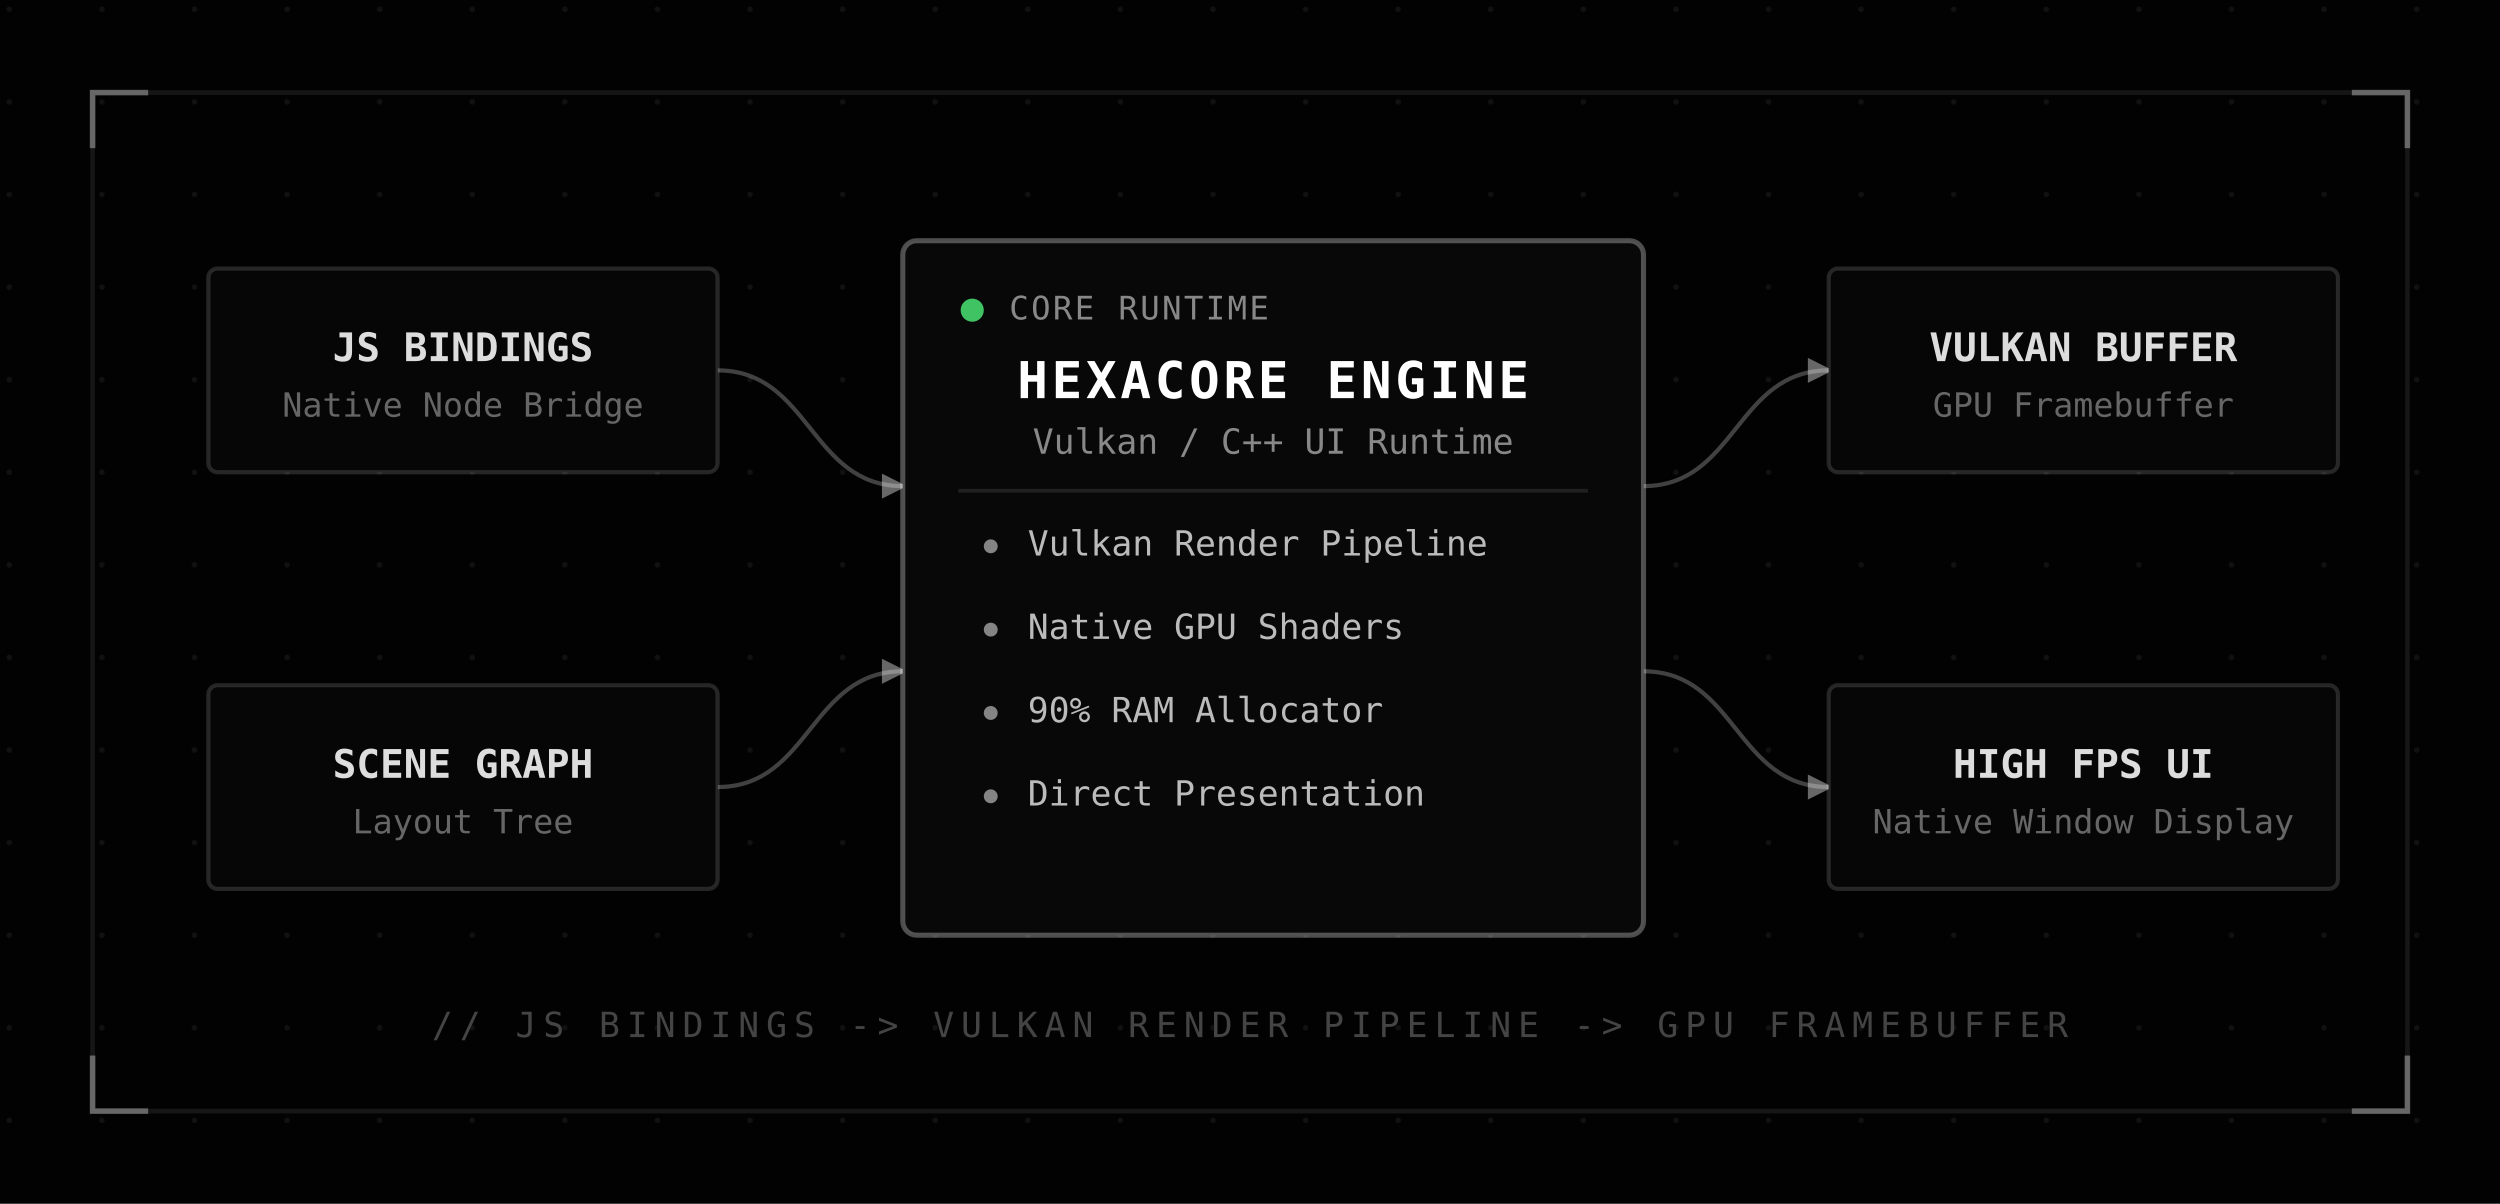
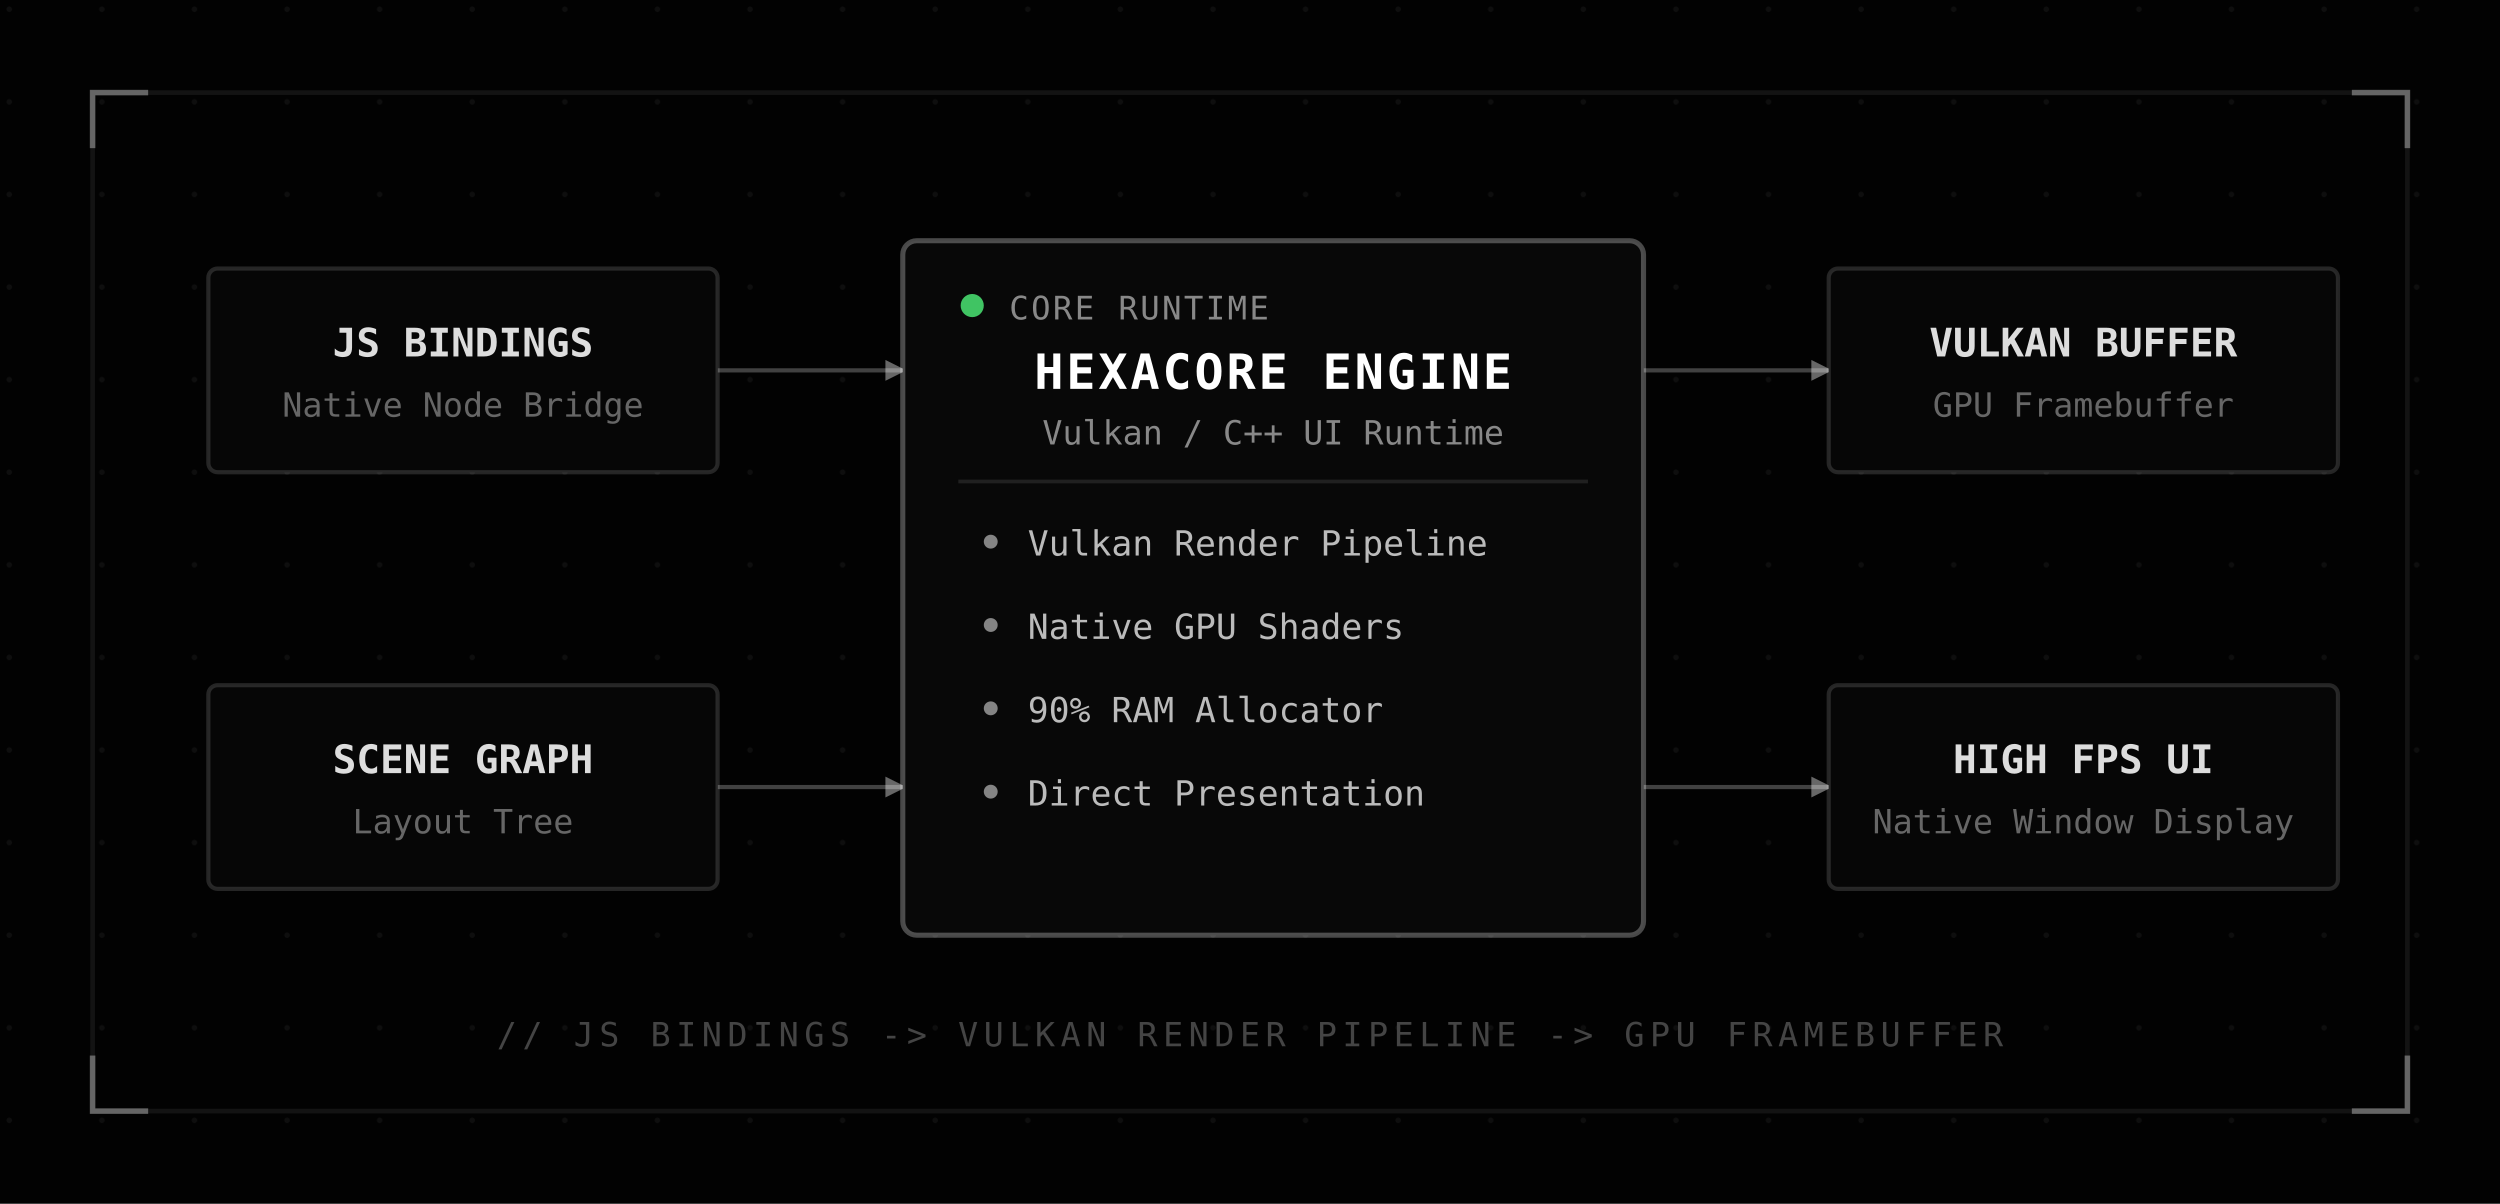
<svg xmlns="http://www.w3.org/2000/svg" viewBox="0 0 540 260" class="w-full h-full" preserveAspectRatio="xMidYMid slice">
  <defs>
    <pattern id="grid-dots-hexacore-engine" width="20" height="20" patternUnits="userSpaceOnUse">
-       <circle cx="2" cy="2" r="0.6" fill="rgba(255,255,255,0.06)" />
+       <circle cx="2" cy="2" r="0.6" fill="rgba(255,255,255,0.05)" />
    </pattern>
-     <marker id="arrow-hexacore-engine" viewBox="0 0 6 6" refX="5" refY="3" markerWidth="6" markerHeight="6" orient="auto-start-reverse">
+     <marker id="arrow-hexacore-engine" viewBox="0 0 6 6" refX="5" refY="3" markerWidth="5" markerHeight="5" orient="auto-start-reverse">
      <path d="M 0 0 L 6 3 L 0 6 z" fill="rgba(255,255,255,0.4)" />
    </marker>
  </defs>
  <g class="layer-background">
    <rect width="540" height="260" fill="#020202" />
    <rect width="540" height="260" fill="url(#grid-dots-hexacore-engine)" />
  </g>
  <g class="layer-frame">
-     <rect x="20" y="20" width="500" height="220" fill="none" stroke="rgba(255,255,255,0.08)" stroke-width="1" />
+     <rect x="20" y="20" width="500" height="220" fill="none" stroke="rgba(255,255,255,0.07)" stroke-width="1" />
    <path d="M 20 32 L 20 20 L 32 20" fill="none" stroke="rgba(255,255,255,0.35)" stroke-width="1.2" />
    <path d="M 520 32 L 520 20 L 508 20" fill="none" stroke="rgba(255,255,255,0.35)" stroke-width="1.2" />
    <path d="M 20 228 L 20 240 L 32 240" fill="none" stroke="rgba(255,255,255,0.35)" stroke-width="1.2" />
    <path d="M 520 228 L 520 240 L 508 240" fill="none" stroke="rgba(255,255,255,0.35)" stroke-width="1.2" />
  </g>
  <g class="layer-connections">
-     <path d="M 155 80 C 175 80, 175 105, 195 105" fill="none" stroke="rgba(255,255,255,0.25)" stroke-width="0.9" marker-end="url(#arrow-hexacore-engine)" />
-     <path d="M 155 170 C 175 170, 175 145, 195 145" fill="none" stroke="rgba(255,255,255,0.25)" stroke-width="0.9" marker-end="url(#arrow-hexacore-engine)" />
-     <path d="M 355 105 C 375 105, 375 80, 395 80" fill="none" stroke="rgba(255,255,255,0.25)" stroke-width="0.9" marker-end="url(#arrow-hexacore-engine)" />
-     <path d="M 355 145 C 375 145, 375 170, 395 170" fill="none" stroke="rgba(255,255,255,0.25)" stroke-width="0.9" marker-end="url(#arrow-hexacore-engine)" />
+     <line x1="155" y1="80" x2="195" y2="80" stroke="rgba(255,255,255,0.25)" stroke-width="0.9" marker-end="url(#arrow-hexacore-engine)" />
+     <line x1="155" y1="170" x2="195" y2="170" stroke="rgba(255,255,255,0.25)" stroke-width="0.9" marker-end="url(#arrow-hexacore-engine)" />
+     <line x1="355" y1="80" x2="395" y2="80" stroke="rgba(255,255,255,0.25)" stroke-width="0.9" marker-end="url(#arrow-hexacore-engine)" />
+     <line x1="355" y1="170" x2="395" y2="170" stroke="rgba(255,255,255,0.25)" stroke-width="0.9" marker-end="url(#arrow-hexacore-engine)" />
  </g>
  <g class="layer-containers">
    <rect x="45" y="58" width="110" height="44" rx="2" fill="#060606" stroke="rgba(255,255,255,0.14)" stroke-width="0.9" />
-     <text x="100" y="78" text-anchor="middle" fill="#dddddd" font-size="8.5" font-family="JetBrains Mono, monospace" font-weight="bold">JS BINDINGS</text>
+     <text x="100" y="77" text-anchor="middle" fill="#dddddd" font-size="8.5" font-family="JetBrains Mono, monospace" font-weight="bold">JS BINDINGS</text>
    <text x="100" y="90" text-anchor="middle" fill="#666666" font-size="7.2" font-family="JetBrains Mono, monospace">Native Node Bridge</text>
    <rect x="45" y="148" width="110" height="44" rx="2" fill="#060606" stroke="rgba(255,255,255,0.14)" stroke-width="0.9" />
-     <text x="100" y="168" text-anchor="middle" fill="#dddddd" font-size="8.5" font-family="JetBrains Mono, monospace" font-weight="bold">SCENE GRAPH</text>
+     <text x="100" y="167" text-anchor="middle" fill="#dddddd" font-size="8.5" font-family="JetBrains Mono, monospace" font-weight="bold">SCENE GRAPH</text>
    <text x="100" y="180" text-anchor="middle" fill="#666666" font-size="7.2" font-family="JetBrains Mono, monospace">Layout Tree</text>
-     <rect x="195" y="52" width="160" height="150" rx="3" fill="#080808" stroke="rgba(255,255,255,0.3)" stroke-width="1.1" />
-     <circle cx="210" cy="67" r="2.5" fill="#40c463" />
+     <rect x="195" y="52" width="160" height="150" rx="3" fill="#080808" stroke="rgba(255,255,255,0.28)" stroke-width="1.1" />
+     <circle cx="210" cy="66" r="2.5" fill="#40c463" />
    <text x="218" y="69" fill="#888888" font-size="7" font-family="JetBrains Mono, monospace" letter-spacing="0.5">CORE RUNTIME</text>
-     <text x="275" y="86" text-anchor="middle" fill="#ffffff" font-size="11" font-family="JetBrains Mono, monospace" font-weight="bold" letter-spacing="0.8">HEXACORE ENGINE</text>
-     <text x="275" y="98" text-anchor="middle" fill="#888888" font-size="7.5" font-family="JetBrains Mono, monospace">Vulkan / C++ UI Runtime</text>
-     <line x1="207" y1="106" x2="343" y2="106" stroke="rgba(255,255,255,0.1)" stroke-width="0.8" />
+     <text x="275" y="84" text-anchor="middle" fill="#ffffff" font-size="10.5" font-family="JetBrains Mono, monospace" font-weight="bold" letter-spacing="0.6">HEXACORE ENGINE</text>
+     <text x="275" y="96" text-anchor="middle" fill="#888888" font-size="7.2" font-family="JetBrains Mono, monospace">Vulkan / C++ UI Runtime</text>
+     <line x1="207" y1="104" x2="343" y2="104" stroke="rgba(255,255,255,0.1)" stroke-width="0.8" />
    <g>
-       <circle cx="214" cy="118" r="1.5" fill="rgba(255,255,255,0.5)" />
+       <circle cx="214" cy="117" r="1.5" fill="rgba(255,255,255,0.5)" />
      <text x="222" y="120" fill="#bbbbbb" font-size="7.5" font-family="JetBrains Mono, monospace">Vulkan Render Pipeline</text>
    </g>
    <g>
-       <circle cx="214" cy="136" r="1.5" fill="rgba(255,255,255,0.5)" />
+       <circle cx="214" cy="135" r="1.5" fill="rgba(255,255,255,0.5)" />
      <text x="222" y="138" fill="#bbbbbb" font-size="7.5" font-family="JetBrains Mono, monospace">Native GPU Shaders</text>
    </g>
    <g>
-       <circle cx="214" cy="154" r="1.5" fill="rgba(255,255,255,0.5)" />
+       <circle cx="214" cy="153" r="1.5" fill="rgba(255,255,255,0.5)" />
      <text x="222" y="156" fill="#bbbbbb" font-size="7.5" font-family="JetBrains Mono, monospace">90% RAM Allocator</text>
    </g>
    <g>
-       <circle cx="214" cy="172" r="1.5" fill="rgba(255,255,255,0.5)" />
+       <circle cx="214" cy="171" r="1.5" fill="rgba(255,255,255,0.5)" />
      <text x="222" y="174" fill="#bbbbbb" font-size="7.5" font-family="JetBrains Mono, monospace">Direct Presentation</text>
    </g>
    <rect x="395" y="58" width="110" height="44" rx="2" fill="#060606" stroke="rgba(255,255,255,0.14)" stroke-width="0.9" />
-     <text x="450" y="78" text-anchor="middle" fill="#dddddd" font-size="8.5" font-family="JetBrains Mono, monospace" font-weight="bold">VULKAN BUFFER</text>
+     <text x="450" y="77" text-anchor="middle" fill="#dddddd" font-size="8.5" font-family="JetBrains Mono, monospace" font-weight="bold">VULKAN BUFFER</text>
    <text x="450" y="90" text-anchor="middle" fill="#666666" font-size="7.2" font-family="JetBrains Mono, monospace">GPU Framebuffer</text>
    <rect x="395" y="148" width="110" height="44" rx="2" fill="#060606" stroke="rgba(255,255,255,0.14)" stroke-width="0.9" />
-     <text x="450" y="168" text-anchor="middle" fill="#dddddd" font-size="8.5" font-family="JetBrains Mono, monospace" font-weight="bold">HIGH FPS UI</text>
+     <text x="450" y="167" text-anchor="middle" fill="#dddddd" font-size="8.5" font-family="JetBrains Mono, monospace" font-weight="bold">HIGH FPS UI</text>
    <text x="450" y="180" text-anchor="middle" fill="#666666" font-size="7.2" font-family="JetBrains Mono, monospace">Native Window Display</text>
  </g>
  <g class="layer-footer">
-     <text x="270" y="224" text-anchor="middle" fill="#444444" font-size="7.5" font-family="JetBrains Mono, monospace" letter-spacing="1.5">// JS BINDINGS -&gt; VULKAN RENDER PIPELINE -&gt; GPU FRAMEBUFFER</text>
+     <text x="270" y="226" text-anchor="middle" fill="#444444" font-size="7.2" font-family="JetBrains Mono, monospace" letter-spacing="1.2">// JS BINDINGS -&gt; VULKAN RENDER PIPELINE -&gt; GPU FRAMEBUFFER</text>
  </g>
</svg>
